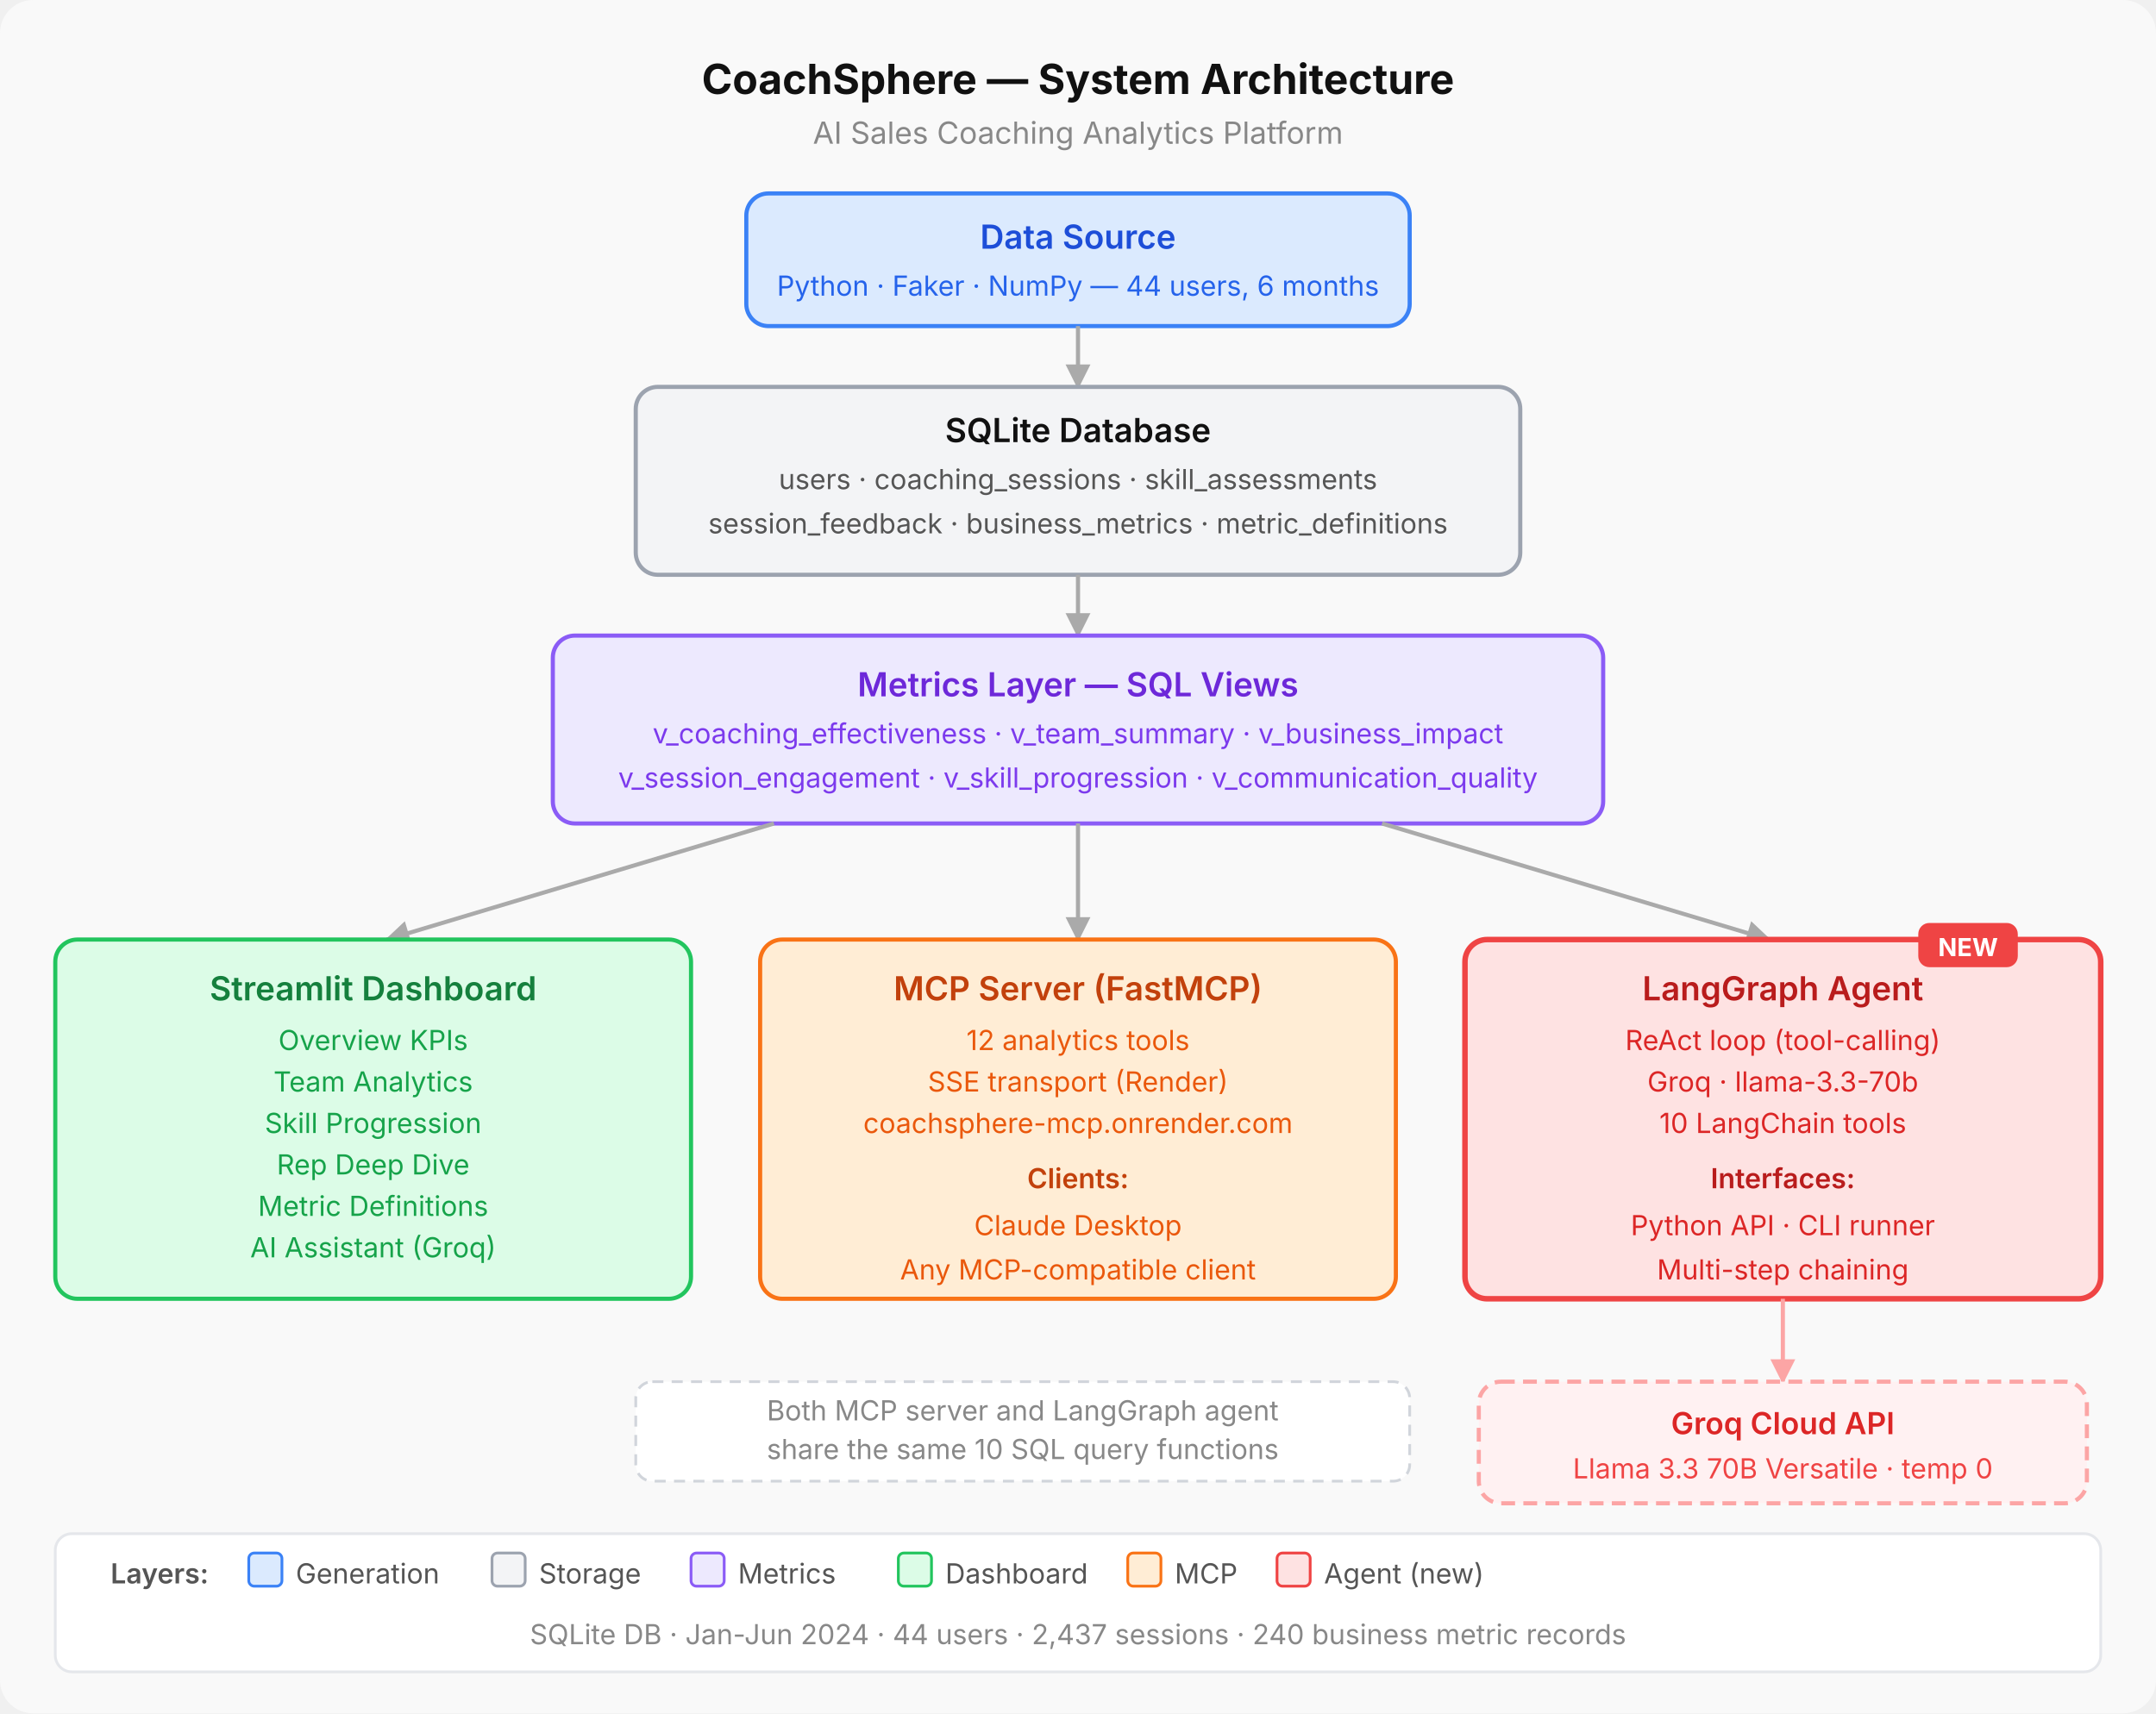
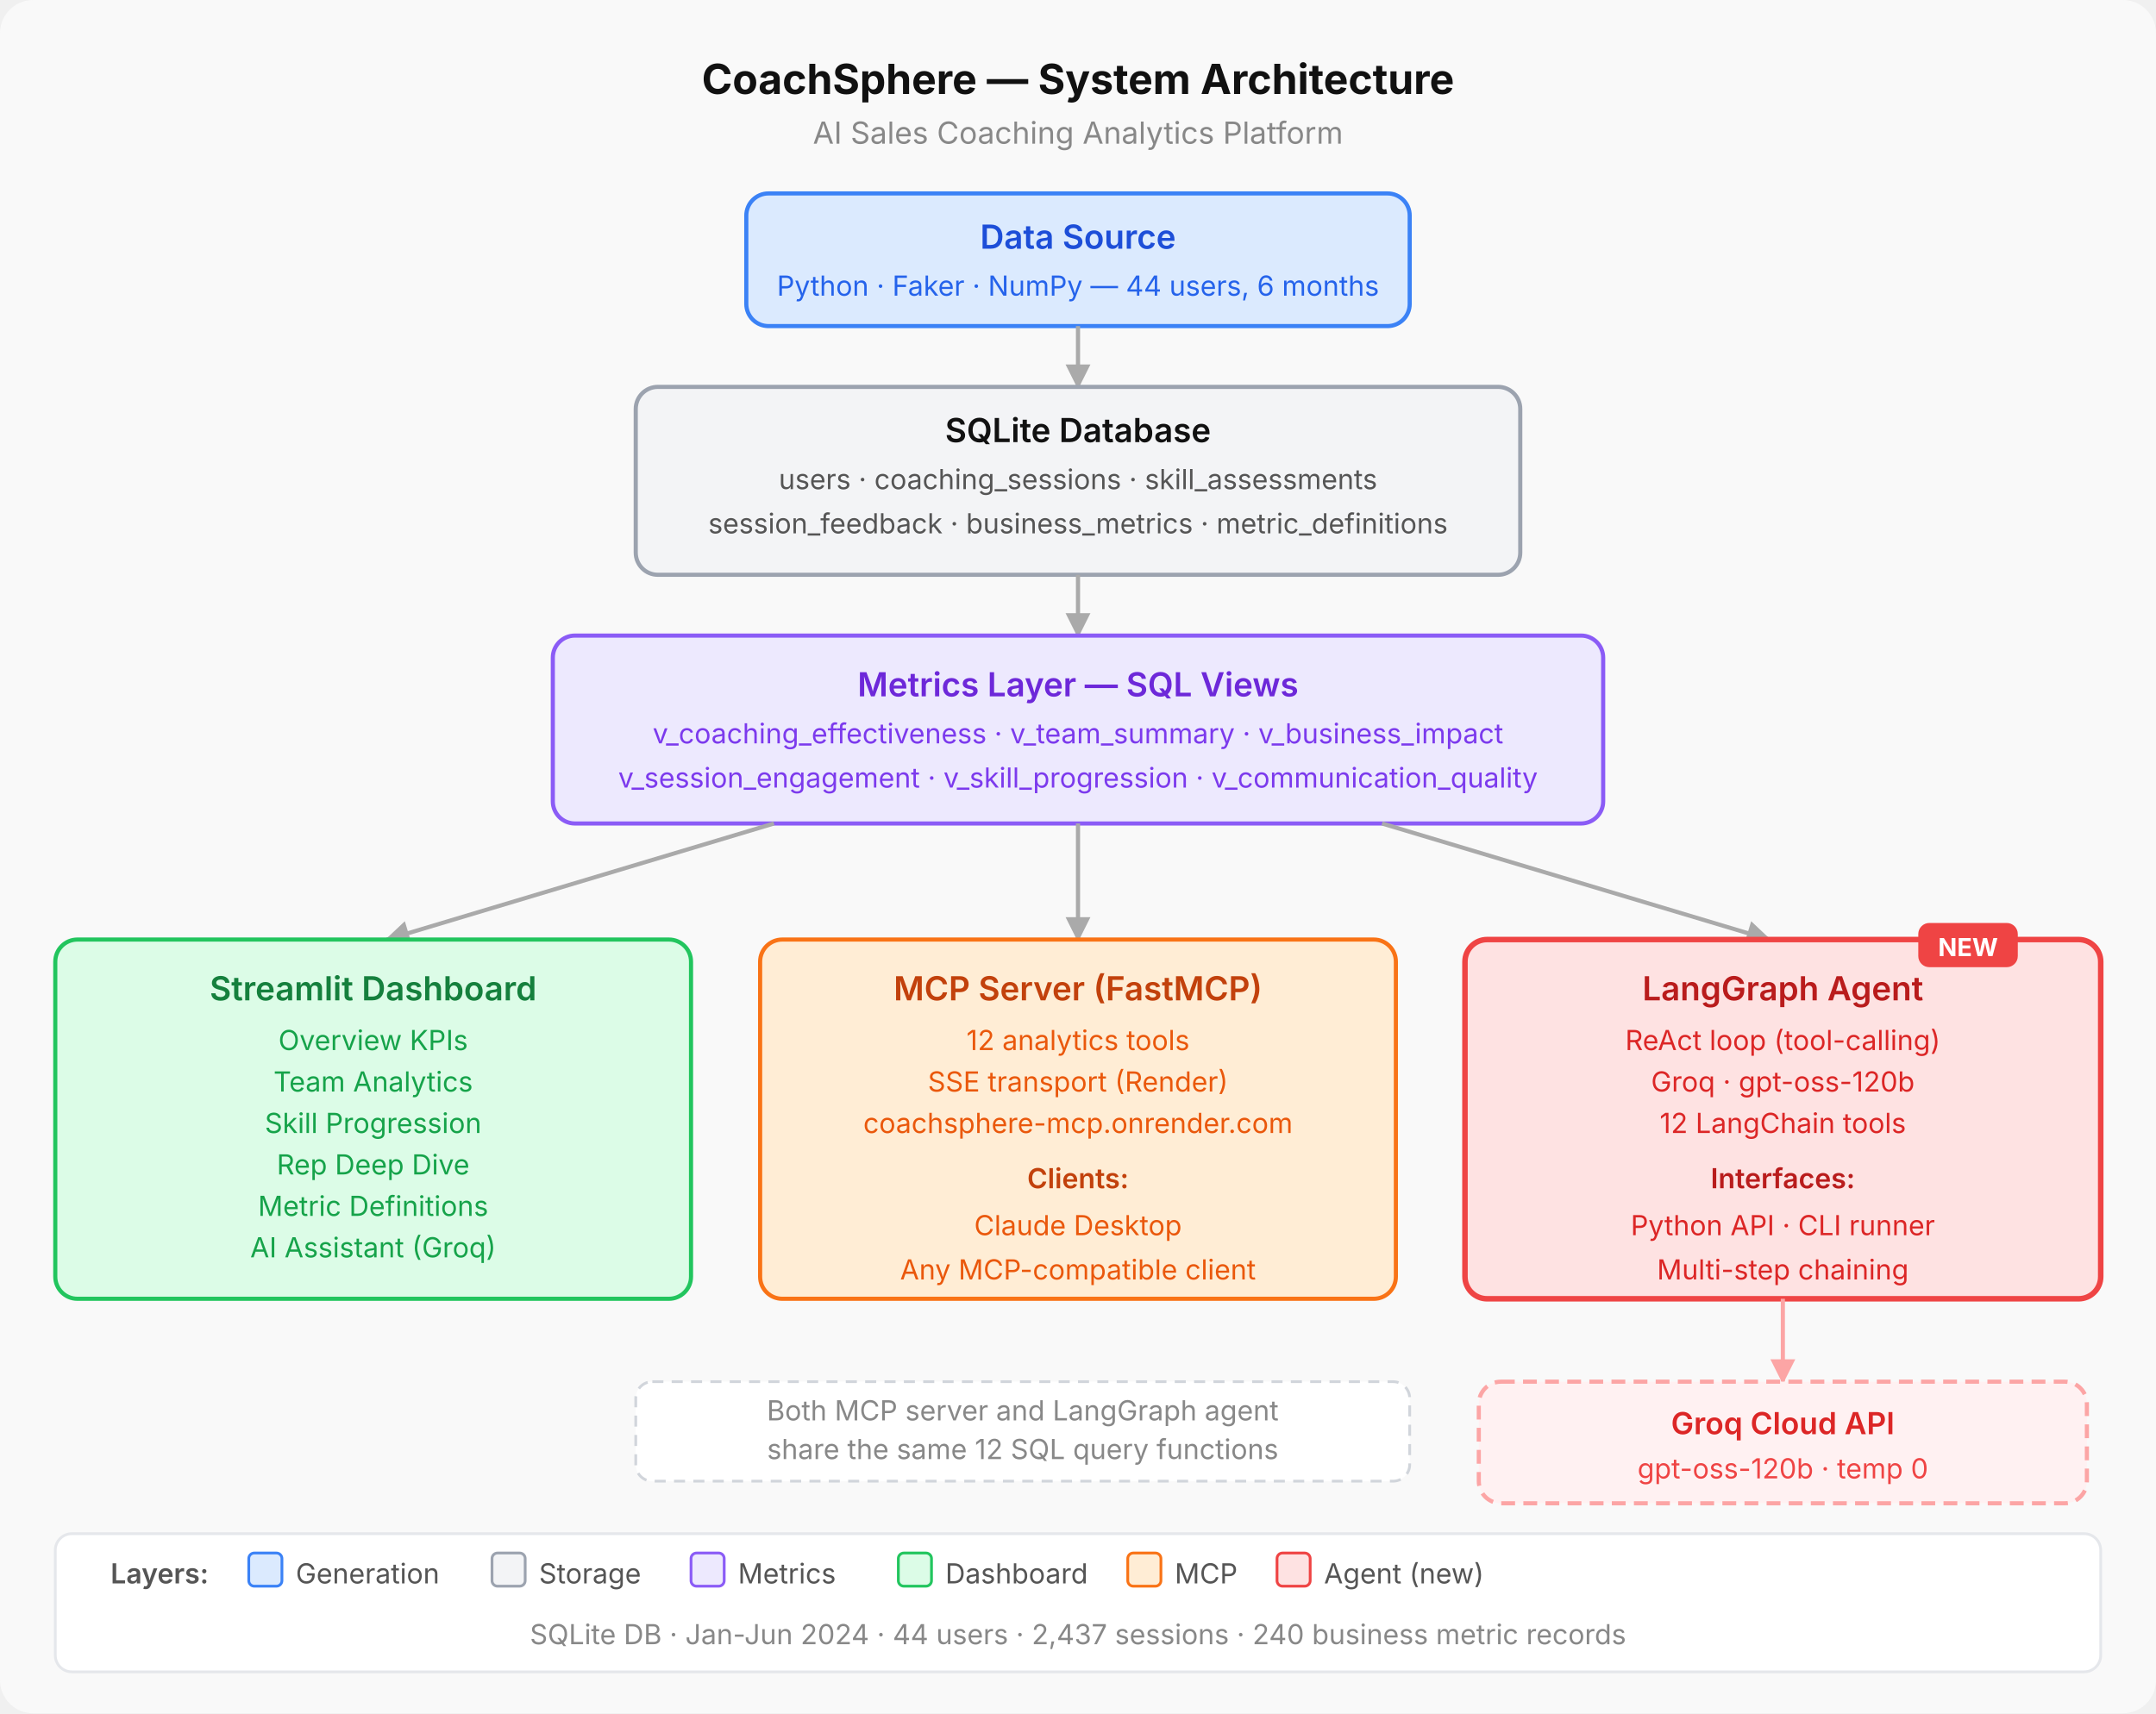
<svg xmlns="http://www.w3.org/2000/svg" viewBox="0 0 780 620" role="img" font-family="system-ui, -apple-system, sans-serif">
  <rect width="780" height="620" fill="#f9f9f9" rx="12" />
  <text x="390" y="34" text-anchor="middle" font-size="15" font-weight="700" fill="#111">CoachSphere — System Architecture</text>
  <text x="390" y="52" text-anchor="middle" font-size="11" fill="#888">AI Sales Coaching Analytics Platform</text>
  <rect x="270" y="70" width="240" height="48" rx="8" fill="#dbeafe" stroke="#3b82f6" stroke-width="1.5" />
  <text x="390" y="90" text-anchor="middle" font-size="12" font-weight="600" fill="#1d4ed8">Data Source</text>
  <text x="390" y="107" text-anchor="middle" font-size="10" fill="#2563eb">Python · Faker · NumPy — 44 users, 6 months</text>
  <line x1="390" y1="118" x2="390" y2="140" stroke="#aaa" stroke-width="1.5" marker-end="url(#arrow)" />
  <rect x="230" y="140" width="320" height="68" rx="8" fill="#f3f4f6" stroke="#9ca3af" stroke-width="1.5" />
  <text x="390" y="160" text-anchor="middle" font-size="12" font-weight="600" fill="#111">SQLite Database</text>
  <text x="390" y="177" text-anchor="middle" font-size="10" fill="#555">users · coaching_sessions · skill_assessments</text>
  <text x="390" y="193" text-anchor="middle" font-size="10" fill="#555">session_feedback · business_metrics · metric_definitions</text>
  <line x1="390" y1="208" x2="390" y2="230" stroke="#aaa" stroke-width="1.5" marker-end="url(#arrow)" />
  <rect x="200" y="230" width="380" height="68" rx="8" fill="#ede9fe" stroke="#8b5cf6" stroke-width="1.5" />
  <text x="390" y="252" text-anchor="middle" font-size="12" font-weight="600" fill="#6d28d9">Metrics Layer — SQL Views</text>
  <text x="390" y="269" text-anchor="middle" font-size="10" fill="#7c3aed">v_coaching_effectiveness · v_team_summary · v_business_impact</text>
  <text x="390" y="285" text-anchor="middle" font-size="10" fill="#7c3aed">v_session_engagement · v_skill_progression · v_communication_quality</text>
  <line x1="280" y1="298" x2="140" y2="340" stroke="#aaa" stroke-width="1.5" marker-end="url(#arrow)" />
  <line x1="390" y1="298" x2="390" y2="340" stroke="#aaa" stroke-width="1.5" marker-end="url(#arrow)" />
  <line x1="500" y1="298" x2="640" y2="340" stroke="#aaa" stroke-width="1.5" marker-end="url(#arrow)" />
  <rect x="20" y="340" width="230" height="130" rx="8" fill="#dcfce7" stroke="#22c55e" stroke-width="1.5" />
  <text x="135" y="362" text-anchor="middle" font-size="12" font-weight="600" fill="#15803d">Streamlit Dashboard</text>
  <text x="135" y="380" text-anchor="middle" font-size="10" fill="#16a34a">Overview KPIs</text>
  <text x="135" y="395" text-anchor="middle" font-size="10" fill="#16a34a">Team Analytics</text>
  <text x="135" y="410" text-anchor="middle" font-size="10" fill="#16a34a">Skill Progression</text>
  <text x="135" y="425" text-anchor="middle" font-size="10" fill="#16a34a">Rep Deep Dive</text>
  <text x="135" y="440" text-anchor="middle" font-size="10" fill="#16a34a">Metric Definitions</text>
  <text x="135" y="455" text-anchor="middle" font-size="10" fill="#16a34a">AI Assistant (Groq)</text>
  <rect x="275" y="340" width="230" height="130" rx="8" fill="#ffedd5" stroke="#f97316" stroke-width="1.5" />
  <text x="390" y="362" text-anchor="middle" font-size="12" font-weight="600" fill="#c2410c">MCP Server (FastMCP)</text>
  <text x="390" y="380" text-anchor="middle" font-size="10" fill="#ea580c">12 analytics tools</text>
  <text x="390" y="395" text-anchor="middle" font-size="10" fill="#ea580c">SSE transport (Render)</text>
  <text x="390" y="410" text-anchor="middle" font-size="10" fill="#ea580c">coachsphere-mcp.onrender.com</text>
  <text x="390" y="430" text-anchor="middle" font-size="10" font-weight="600" fill="#c2410c">Clients:</text>
  <text x="390" y="447" text-anchor="middle" font-size="10" fill="#ea580c">Claude Desktop</text>
  <text x="390" y="463" text-anchor="middle" font-size="10" fill="#ea580c">Any MCP-compatible client</text>
  <rect x="530" y="340" width="230" height="130" rx="8" fill="#fee2e2" stroke="#ef4444" stroke-width="2" />
  <rect x="694" y="334" width="36" height="16" rx="4" fill="#ef4444" />
  <text x="712" y="346" text-anchor="middle" font-size="9" font-weight="700" fill="white">NEW</text>
  <text x="645" y="362" text-anchor="middle" font-size="12" font-weight="600" fill="#b91c1c">LangGraph Agent</text>
  <text x="645" y="380" text-anchor="middle" font-size="10" fill="#dc2626">ReAct loop (tool-calling)</text>
-   <text x="645" y="395" text-anchor="middle" font-size="10" fill="#dc2626">Groq · llama-3.3-70b</text>
-   <text x="645" y="410" text-anchor="middle" font-size="10" fill="#dc2626">10 LangChain tools</text>
+   <text x="645" y="395" text-anchor="middle" font-size="10" fill="#dc2626">Groq · gpt-oss-120b</text>
+   <text x="645" y="410" text-anchor="middle" font-size="10" fill="#dc2626">12 LangChain tools</text>
  <text x="645" y="430" text-anchor="middle" font-size="10" font-weight="600" fill="#b91c1c">Interfaces:</text>
  <text x="645" y="447" text-anchor="middle" font-size="10" fill="#dc2626">Python API · CLI runner</text>
  <text x="645" y="463" text-anchor="middle" font-size="10" fill="#dc2626">Multi-step chaining</text>
  <line x1="645" y1="470" x2="645" y2="500" stroke="#fca5a5" stroke-width="1.5" marker-end="url(#arrow-red)" />
  <rect x="535" y="500" width="220" height="44" rx="8" fill="#fff1f2" stroke="#fca5a5" stroke-width="1.5" stroke-dasharray="5,3" />
  <text x="645" y="519" text-anchor="middle" font-size="11" font-weight="600" fill="#dc2626">Groq Cloud API</text>
-   <text x="645" y="535" text-anchor="middle" font-size="10" fill="#ef4444">Llama 3.3 70B Versatile · temp 0</text>
+   <text x="645" y="535" text-anchor="middle" font-size="10" fill="#ef4444">gpt-oss-120b · temp 0</text>
  <rect x="230" y="500" width="280" height="36" rx="6" fill="#fff" stroke="#d1d5db" stroke-width="1" stroke-dasharray="4,3" />
  <text x="370" y="514" text-anchor="middle" font-size="10" fill="#888">Both MCP server and LangGraph agent</text>
-   <text x="370" y="528" text-anchor="middle" font-size="10" fill="#888">share the same 10 SQL query functions</text>
+   <text x="370" y="528" text-anchor="middle" font-size="10" fill="#888">share the same 12 SQL query functions</text>
  <rect x="20" y="555" width="740" height="50" rx="6" fill="#fff" stroke="#e5e7eb" stroke-width="1" />
  <text x="40" y="573" font-size="10" font-weight="600" fill="#555">Layers:</text>
  <rect x="90" y="562" width="12" height="12" rx="2" fill="#dbeafe" stroke="#3b82f6" stroke-width="1" />
  <text x="107" y="573" font-size="10" fill="#555">Generation</text>
  <rect x="178" y="562" width="12" height="12" rx="2" fill="#f3f4f6" stroke="#9ca3af" stroke-width="1" />
  <text x="195" y="573" font-size="10" fill="#555">Storage</text>
  <rect x="250" y="562" width="12" height="12" rx="2" fill="#ede9fe" stroke="#8b5cf6" stroke-width="1" />
  <text x="267" y="573" font-size="10" fill="#555">Metrics</text>
  <rect x="325" y="562" width="12" height="12" rx="2" fill="#dcfce7" stroke="#22c55e" stroke-width="1" />
  <text x="342" y="573" font-size="10" fill="#555">Dashboard</text>
  <rect x="408" y="562" width="12" height="12" rx="2" fill="#ffedd5" stroke="#f97316" stroke-width="1" />
  <text x="425" y="573" font-size="10" fill="#555">MCP</text>
  <rect x="462" y="562" width="12" height="12" rx="2" fill="#fee2e2" stroke="#ef4444" stroke-width="1" />
  <text x="479" y="573" font-size="10" fill="#555">Agent (new)</text>
  <text x="390" y="595" text-anchor="middle" font-size="10" fill="#888">SQLite DB · Jan-Jun 2024 · 44 users · 2,437 sessions · 240 business metric records</text>
  <defs>
    <marker id="arrow" viewBox="0 0 10 10" refX="9" refY="5" markerWidth="6" markerHeight="6" orient="auto-start-reverse">
      <path d="M0,0 L10,5 L0,10 z" fill="#aaa" />
    </marker>
    <marker id="arrow-red" viewBox="0 0 10 10" refX="9" refY="5" markerWidth="6" markerHeight="6" orient="auto-start-reverse">
      <path d="M0,0 L10,5 L0,10 z" fill="#fca5a5" />
    </marker>
  </defs>
</svg>
